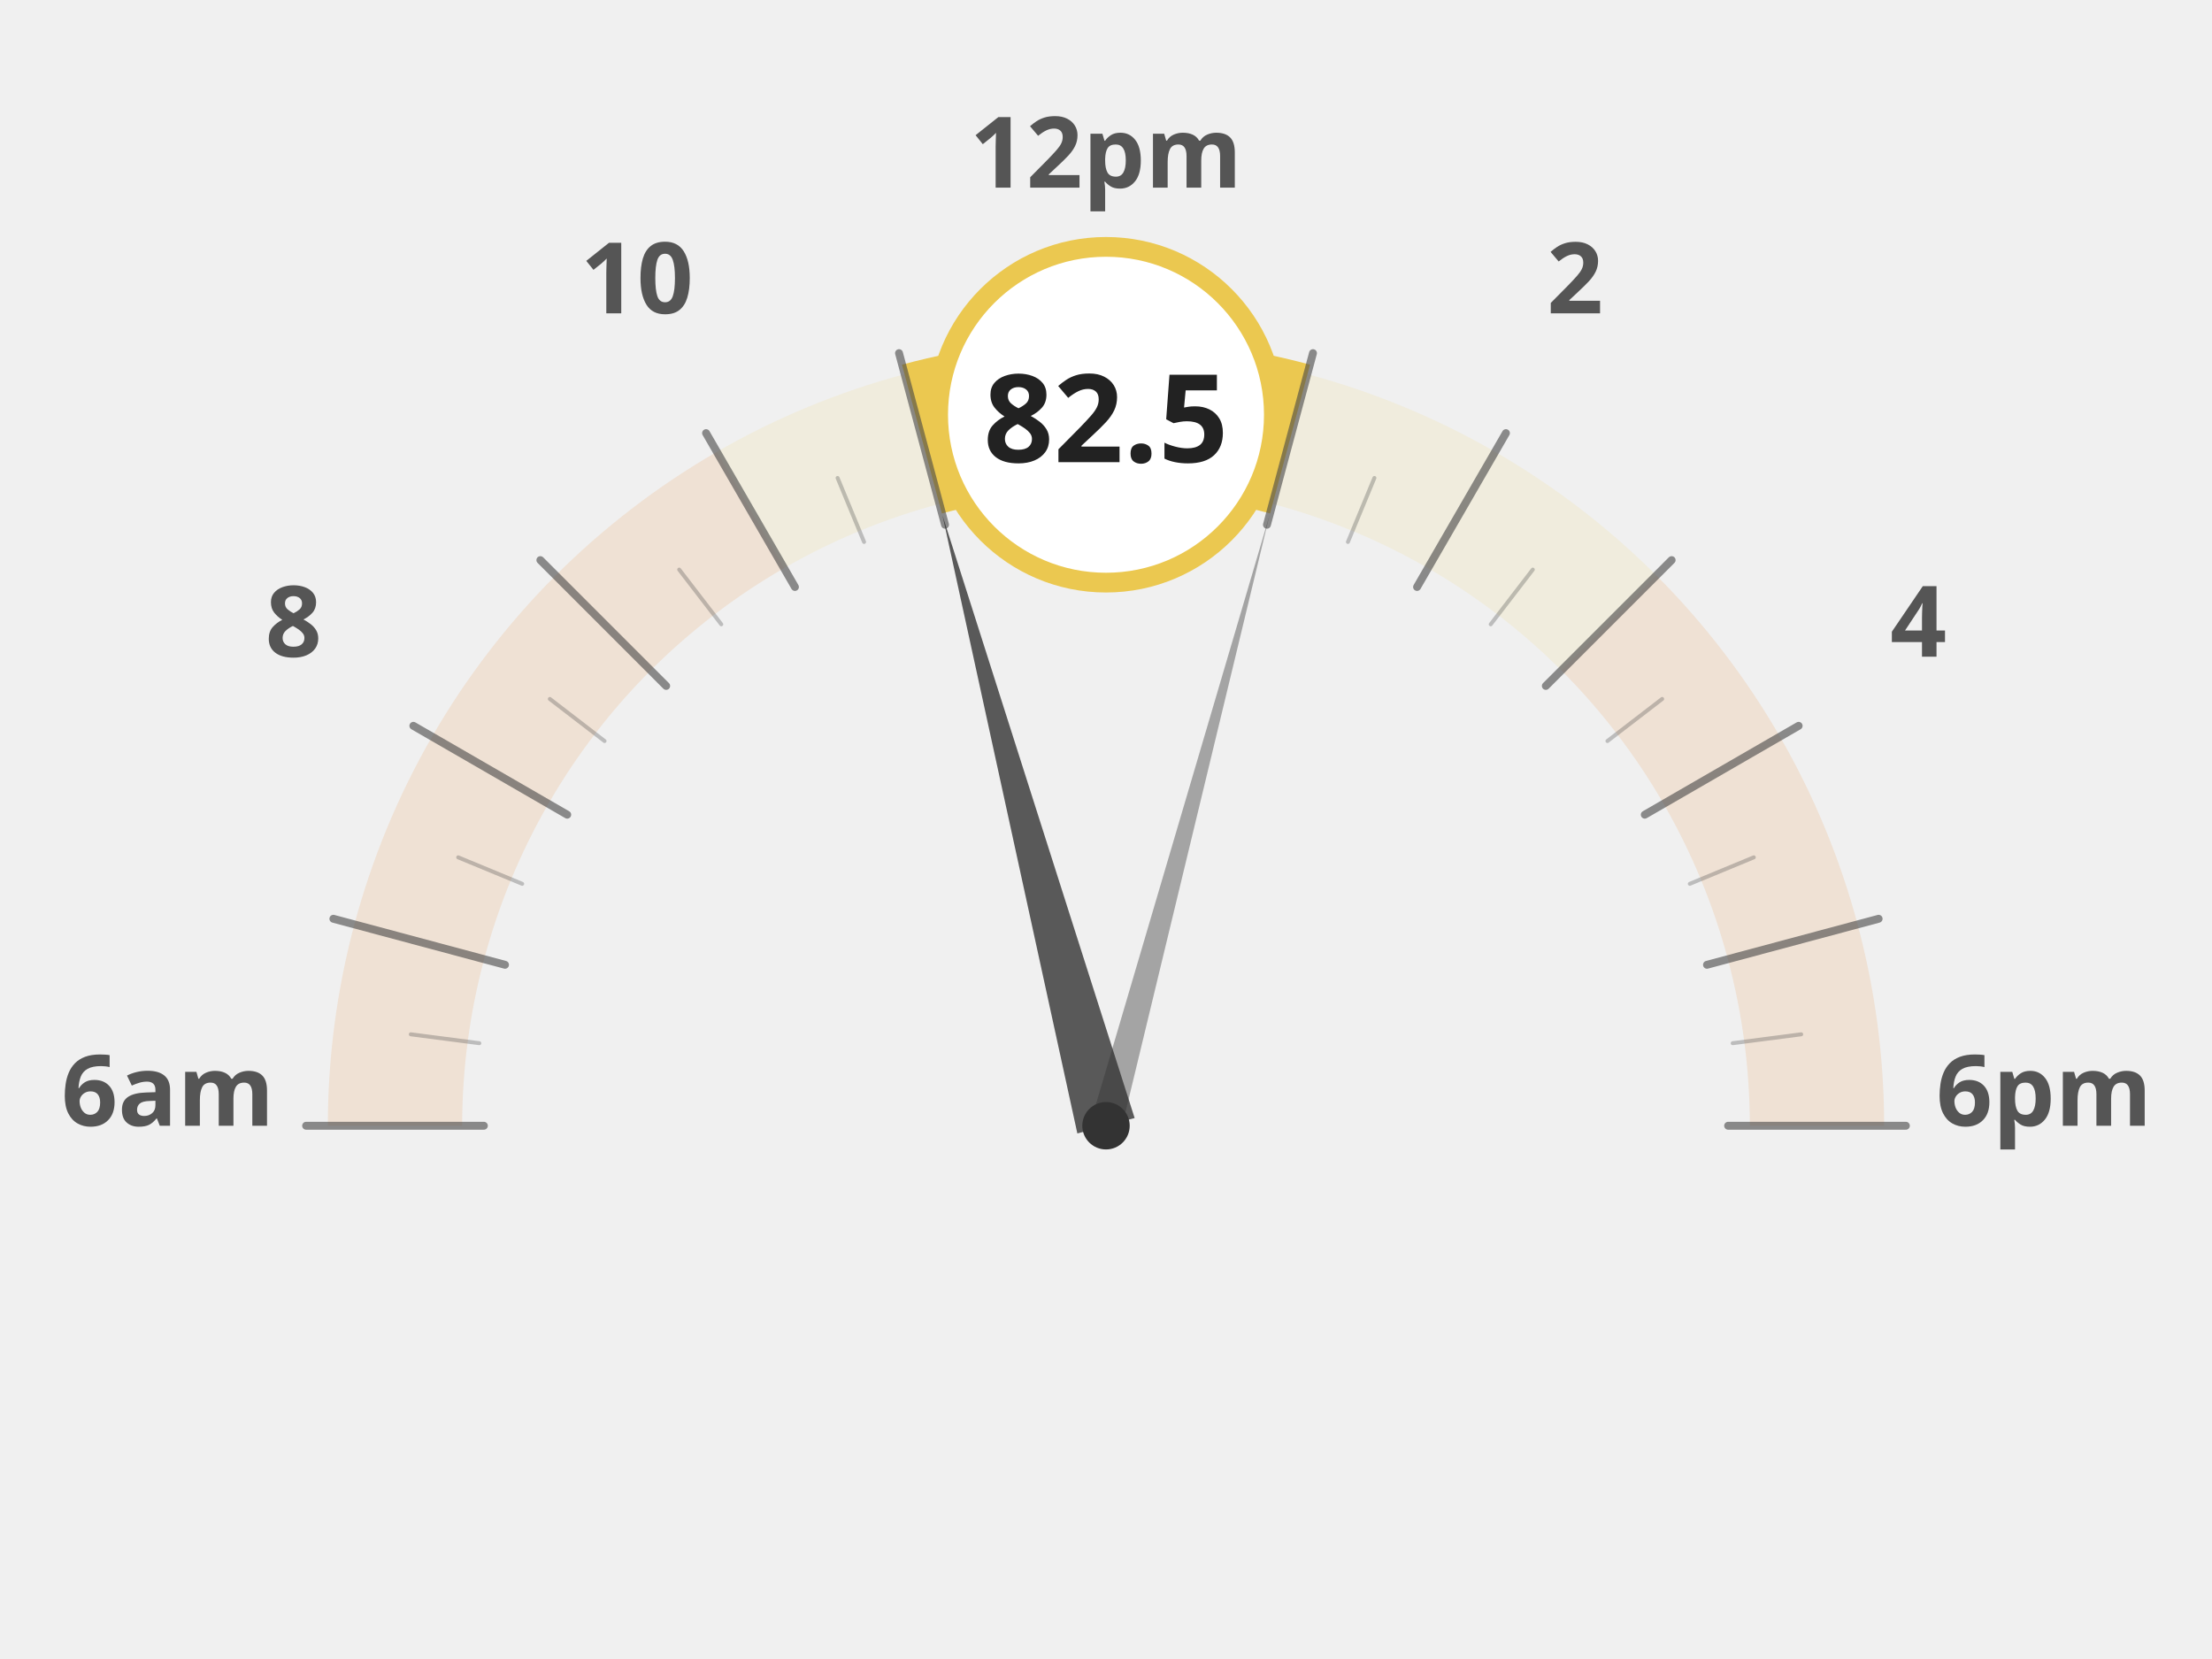
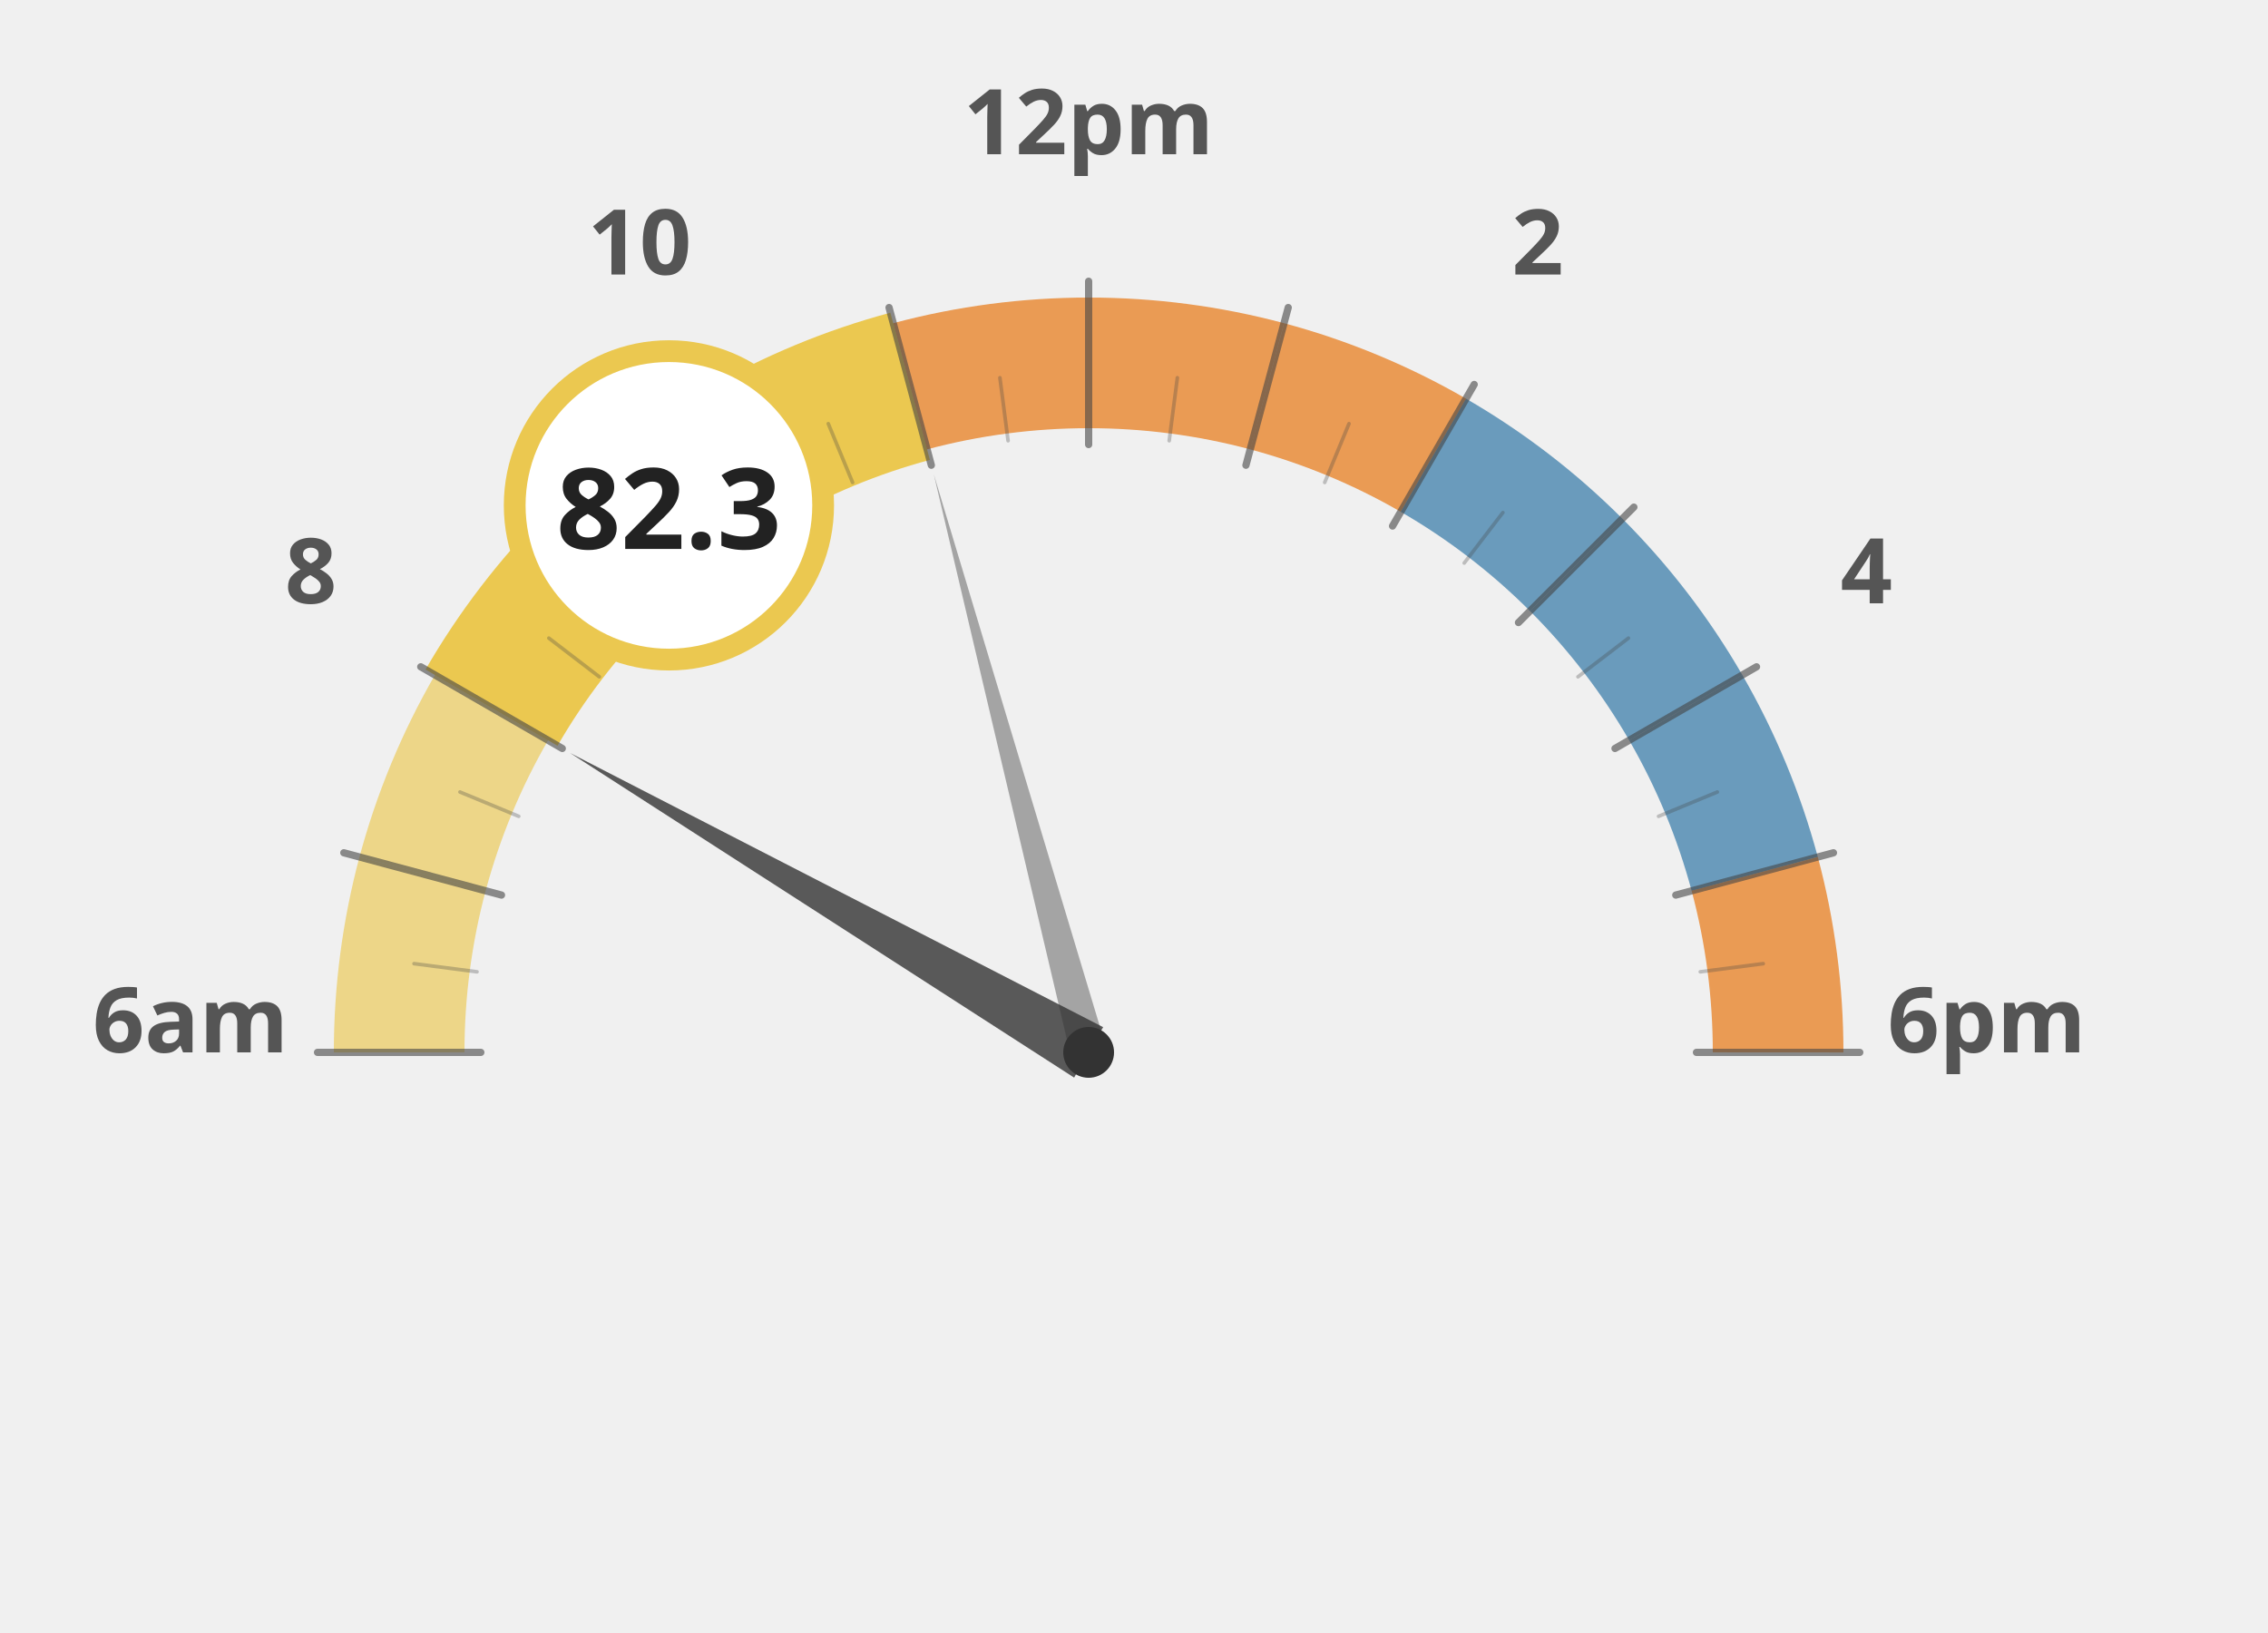
- <svg xmlns="http://www.w3.org/2000/svg" width="60mm" height="45mm" viewBox="0 0 1000 840">
-   <g transform="translate(0, 120)">
-     <path d="M 140.0 450.0 A 360 360 0 0 1 152.3 356.8" fill="none" stroke="#e66e00" stroke-width="68" stroke-opacity="0.12" />
-     <path d="M 152.3 356.8 A 360 360 0 0 1 188.2 270.0" fill="none" stroke="#e66e00" stroke-width="68" stroke-opacity="0.12" />
-     <path d="M 188.2 270.0 A 360 360 0 0 1 245.4 195.4" fill="none" stroke="#e66e00" stroke-width="68" stroke-opacity="0.12" />
-     <path d="M 245.4 195.4 A 360 360 0 0 1 320.0 138.2" fill="none" stroke="#e66e00" stroke-width="68" stroke-opacity="0.12" />
-     <path d="M 320.0 138.2 A 360 360 0 0 1 406.8 102.3" fill="none" stroke="#ebc850" stroke-width="68" stroke-opacity="0.12" />
-     <path d="M 406.8 102.3 A 360 360 0 0 1 500.0 90.0" fill="none" stroke="#ebc850" stroke-width="68" stroke-opacity="0.12" />
-     <path d="M 500.0 90.0 A 360 360 0 0 1 593.2 102.3" fill="none" stroke="#ebc850" stroke-width="68" stroke-opacity="0.12" />
-     <path d="M 593.2 102.3 A 360 360 0 0 1 680.0 138.2" fill="none" stroke="#ebc850" stroke-width="68" stroke-opacity="0.12" />
-     <path d="M 680.0 138.2 A 360 360 0 0 1 754.6 195.4" fill="none" stroke="#ebc850" stroke-width="68" stroke-opacity="0.12" />
-     <path d="M 754.6 195.4 A 360 360 0 0 1 811.8 270.0" fill="none" stroke="#e66e00" stroke-width="68" stroke-opacity="0.12" />
-     <path d="M 811.8 270.0 A 360 360 0 0 1 847.7 356.8" fill="none" stroke="#e66e00" stroke-width="68" stroke-opacity="0.12" />
-     <path d="M 847.7 356.8 A 360 360 0 0 1 860.0 450.0" fill="none" stroke="#e66e00" stroke-width="68" stroke-opacity="0.12" />
-     <text x="25.0" y="450" text-anchor="middle" font-family="Montserrat, sans-serif" font-size="50" font-weight="900" fill="#555">6am</text>
-     <text x="88.638" y="212.5" text-anchor="middle" font-family="Montserrat, sans-serif" font-size="50" font-weight="900" fill="#555">8</text>
-     <text x="262.5" y="38.638" text-anchor="middle" font-family="Montserrat, sans-serif" font-size="50" font-weight="900" fill="#555">10</text>
-     <text x="500" y="-25.0" text-anchor="middle" font-family="Montserrat, sans-serif" font-size="50" font-weight="900" fill="#555">12pm</text>
-     <text x="737.5" y="38.638" text-anchor="middle" font-family="Montserrat, sans-serif" font-size="50" font-weight="900" fill="#555">2</text>
-     <text x="911.362" y="212.5" text-anchor="middle" font-family="Montserrat, sans-serif" font-size="50" font-weight="900" fill="#555">4</text>
-     <text x="975.0" y="450.0" text-anchor="middle" font-family="Montserrat, sans-serif" font-size="50" font-weight="900" fill="#555">6pm</text>
-     <path d="M 406.8 102.3 A 360 360 0 0 1 500.0 90.0" fill="none" stroke="#ebc850" stroke-width="78" stroke-linecap="butt" />
-     <path d="M 500.0 90.0 A 360 360 0 0 1 593.2 102.3" fill="none" stroke="#ebc850" stroke-width="78" stroke-linecap="butt" />
-     <line x1="185.0" y1="450.0" x2="95.0" y2="450.0" stroke="#444" stroke-width="4" stroke-linecap="round" opacity="0.6" />
-     <line x1="182.7" y1="408.2" x2="148.0" y2="403.7" stroke="#444" stroke-width="2" stroke-linecap="round" opacity="0.3" />
-     <line x1="195.7" y1="368.5" x2="108.8" y2="345.2" stroke="#444" stroke-width="4" stroke-linecap="round" opacity="0.6" />
-     <line x1="204.4" y1="327.5" x2="172.0" y2="314.1" stroke="#444" stroke-width="2" stroke-linecap="round" opacity="0.3" />
-     <line x1="227.2" y1="292.5" x2="149.3" y2="247.5" stroke="#444" stroke-width="4" stroke-linecap="round" opacity="0.6" />
-     <line x1="246.1" y1="255.2" x2="218.4" y2="233.9" stroke="#444" stroke-width="2" stroke-linecap="round" opacity="0.3" />
-     <line x1="277.3" y1="227.3" x2="213.6" y2="163.6" stroke="#444" stroke-width="4" stroke-linecap="round" opacity="0.6" />
-     <line x1="305.2" y1="196.1" x2="283.9" y2="168.4" stroke="#444" stroke-width="2" stroke-linecap="round" opacity="0.3" />
-     <line x1="342.5" y1="177.2" x2="297.5" y2="99.3" stroke="#444" stroke-width="4" stroke-linecap="round" opacity="0.6" />
-     <line x1="377.5" y1="154.4" x2="364.1" y2="122.0" stroke="#444" stroke-width="2" stroke-linecap="round" opacity="0.3" />
-     <line x1="418.5" y1="145.7" x2="395.2" y2="58.8" stroke="#444" stroke-width="4" stroke-linecap="round" opacity="0.6" />
-     <line x1="458.2" y1="132.7" x2="453.7" y2="98.0" stroke="#444" stroke-width="2" stroke-linecap="round" opacity="0.3" />
-     <line x1="500.0" y1="135.0" x2="500.0" y2="45.0" stroke="#444" stroke-width="4" stroke-linecap="round" opacity="0.6" />
-     <line x1="541.8" y1="132.7" x2="546.3" y2="98.0" stroke="#444" stroke-width="2" stroke-linecap="round" opacity="0.3" />
-     <line x1="581.5" y1="145.7" x2="604.8" y2="58.8" stroke="#444" stroke-width="4" stroke-linecap="round" opacity="0.6" />
-     <line x1="622.5" y1="154.4" x2="635.9" y2="122.0" stroke="#444" stroke-width="2" stroke-linecap="round" opacity="0.3" />
-     <line x1="657.5" y1="177.2" x2="702.5" y2="99.3" stroke="#444" stroke-width="4" stroke-linecap="round" opacity="0.6" />
-     <line x1="694.8" y1="196.1" x2="716.1" y2="168.4" stroke="#444" stroke-width="2" stroke-linecap="round" opacity="0.3" />
-     <line x1="722.7" y1="227.3" x2="786.4" y2="163.6" stroke="#444" stroke-width="4" stroke-linecap="round" opacity="0.6" />
-     <line x1="753.9" y1="255.2" x2="781.6" y2="233.9" stroke="#444" stroke-width="2" stroke-linecap="round" opacity="0.3" />
-     <line x1="772.8" y1="292.5" x2="850.7" y2="247.5" stroke="#444" stroke-width="4" stroke-linecap="round" opacity="0.6" />
-     <line x1="795.6" y1="327.5" x2="828.0" y2="314.1" stroke="#444" stroke-width="2" stroke-linecap="round" opacity="0.3" />
-     <line x1="804.3" y1="368.5" x2="891.2" y2="345.2" stroke="#444" stroke-width="4" stroke-linecap="round" opacity="0.6" />
-     <line x1="817.3" y1="408.2" x2="852.0" y2="403.7" stroke="#444" stroke-width="2" stroke-linecap="round" opacity="0.3" />
-     <line x1="815.0" y1="450.0" x2="905.0" y2="450.0" stroke="#444" stroke-width="4" stroke-linecap="round" opacity="0.6" />
-     <polygon points="417.2,140.9 485.5,453.9 514.5,446.1" fill="#333" opacity="0.8" />
-     <polygon points="582.8,140.9 492.3,447.9 507.7,452.1" fill="#333" opacity="0.4" />
-     <circle cx="500" cy="450" r="12" fill="#333" />
-     <circle cx="500.0" cy="90.0" r="85" fill="white" stroke="#ebc850" stroke-width="10" />
-     <text x="500.0" y="114.0" text-anchor="middle" font-family="Montserrat, sans-serif" font-size="62" font-weight="800" fill="#222">82.5</text>
+ <svg xmlns="http://www.w3.org/2000/svg" width="100%" height="100%" viewBox="0 0 1250 900">
+   <g transform="translate(100, 100)">
+     <path d="M 120.0 480.0 A 380 380 0 0 1 132.9 381.6" fill="none" stroke="#ebc850" stroke-width="72" stroke-opacity="0.65" />
+     <path d="M 132.9 381.6 A 380 380 0 0 1 170.9 290.0" fill="none" stroke="#ebc850" stroke-width="72" stroke-opacity="0.65" />
+     <path d="M 170.9 290.0 A 380 380 0 0 1 231.3 211.3" fill="none" stroke="#ebc850" stroke-width="72" stroke-opacity="1.0" />
+     <path d="M 231.3 211.3 A 380 380 0 0 1 310.0 150.9" fill="none" stroke="#ebc850" stroke-width="72" stroke-opacity="1.0" />
+     <path d="M 310.0 150.9 A 380 380 0 0 1 401.6 112.9" fill="none" stroke="#ebc850" stroke-width="72" stroke-opacity="1.0" />
+     <path d="M 401.6 112.9 A 380 380 0 0 1 500.0 100.0" fill="none" stroke="#e66e00" stroke-width="72" stroke-opacity="0.65" />
+     <path d="M 500.0 100.0 A 380 380 0 0 1 598.4 112.9" fill="none" stroke="#e66e00" stroke-width="72" stroke-opacity="0.65" />
+     <path d="M 598.4 112.9 A 380 380 0 0 1 690.0 150.9" fill="none" stroke="#e66e00" stroke-width="72" stroke-opacity="0.65" />
+     <path d="M 690.0 150.9 A 380 380 0 0 1 768.7 211.3" fill="none" stroke="#236ea0" stroke-width="72" stroke-opacity="0.65" />
+     <path d="M 768.7 211.3 A 380 380 0 0 1 829.1 290.0" fill="none" stroke="#236ea0" stroke-width="72" stroke-opacity="0.65" />
+     <path d="M 829.1 290.0 A 380 380 0 0 1 867.1 381.6" fill="none" stroke="#236ea0" stroke-width="72" stroke-opacity="0.65" />
+     <path d="M 867.1 381.6 A 380 380 0 0 1 880.0 480.0" fill="none" stroke="#e66e00" stroke-width="72" stroke-opacity="0.65" />
+     <text x="5.0" y="480" text-anchor="middle" font-family="Montserrat, sans-serif" font-size="50" font-weight="900" fill="#555">6am</text>
+     <text x="71.317" y="232.5" text-anchor="middle" font-family="Montserrat, sans-serif" font-size="50" font-weight="900" fill="#555">8</text>
+     <text x="252.5" y="51.317" text-anchor="middle" font-family="Montserrat, sans-serif" font-size="50" font-weight="900" fill="#555">10</text>
+     <text x="500" y="-15.0" text-anchor="middle" font-family="Montserrat, sans-serif" font-size="50" font-weight="900" fill="#555">12pm</text>
+     <text x="747.5" y="51.317" text-anchor="middle" font-family="Montserrat, sans-serif" font-size="50" font-weight="900" fill="#555">2</text>
+     <text x="928.683" y="232.5" text-anchor="middle" font-family="Montserrat, sans-serif" font-size="50" font-weight="900" fill="#555">4</text>
+     <text x="995.0" y="480.0" text-anchor="middle" font-family="Montserrat, sans-serif" font-size="50" font-weight="900" fill="#555">6pm</text>
+     <path d="M 170.9 290.0 A 380 380 0 0 1 231.3 211.3" fill="none" stroke="#ebc850" stroke-width="84" stroke-linecap="butt" />
+     <path d="M 231.3 211.3 A 380 380 0 0 1 310.0 150.9" fill="none" stroke="#ebc850" stroke-width="84" stroke-linecap="butt" />
+     <path d="M 310.0 150.9 A 380 380 0 0 1 401.6 112.9" fill="none" stroke="#ebc850" stroke-width="84" stroke-linecap="butt" />
+     <line x1="165.0" y1="480.0" x2="75.0" y2="480.0" stroke="#444" stroke-width="4" stroke-linecap="round" opacity="0.6" />
+     <line x1="162.9" y1="435.6" x2="128.2" y2="431.1" stroke="#444" stroke-width="2" stroke-linecap="round" opacity="0.3" />
+     <line x1="176.4" y1="393.3" x2="89.5" y2="370.0" stroke="#444" stroke-width="4" stroke-linecap="round" opacity="0.6" />
+     <line x1="185.9" y1="349.9" x2="153.5" y2="336.5" stroke="#444" stroke-width="2" stroke-linecap="round" opacity="0.3" />
+     <line x1="209.9" y1="312.5" x2="131.9" y2="267.5" stroke="#444" stroke-width="4" stroke-linecap="round" opacity="0.6" />
+     <line x1="230.3" y1="273.0" x2="202.5" y2="251.7" stroke="#444" stroke-width="2" stroke-linecap="round" opacity="0.3" />
+     <line x1="263.1" y1="243.1" x2="199.5" y2="179.5" stroke="#444" stroke-width="4" stroke-linecap="round" opacity="0.6" />
+     <line x1="293.0" y1="210.3" x2="271.7" y2="182.5" stroke="#444" stroke-width="2" stroke-linecap="round" opacity="0.3" />
+     <line x1="332.5" y1="189.9" x2="287.5" y2="111.9" stroke="#444" stroke-width="4" stroke-linecap="round" opacity="0.6" />
+     <line x1="369.9" y1="165.9" x2="356.5" y2="133.5" stroke="#444" stroke-width="2" stroke-linecap="round" opacity="0.3" />
+     <line x1="413.3" y1="156.4" x2="390.0" y2="69.5" stroke="#444" stroke-width="4" stroke-linecap="round" opacity="0.6" />
+     <line x1="455.6" y1="142.9" x2="451.1" y2="108.2" stroke="#444" stroke-width="2" stroke-linecap="round" opacity="0.3" />
+     <line x1="500.0" y1="145.0" x2="500.0" y2="55.0" stroke="#444" stroke-width="4" stroke-linecap="round" opacity="0.6" />
+     <line x1="544.4" y1="142.9" x2="548.9" y2="108.2" stroke="#444" stroke-width="2" stroke-linecap="round" opacity="0.3" />
+     <line x1="586.7" y1="156.4" x2="610.0" y2="69.5" stroke="#444" stroke-width="4" stroke-linecap="round" opacity="0.6" />
+     <line x1="630.1" y1="165.9" x2="643.5" y2="133.5" stroke="#444" stroke-width="2" stroke-linecap="round" opacity="0.3" />
+     <line x1="667.5" y1="189.9" x2="712.5" y2="111.9" stroke="#444" stroke-width="4" stroke-linecap="round" opacity="0.6" />
+     <line x1="707.0" y1="210.3" x2="728.3" y2="182.5" stroke="#444" stroke-width="2" stroke-linecap="round" opacity="0.3" />
+     <line x1="736.9" y1="243.1" x2="800.5" y2="179.5" stroke="#444" stroke-width="4" stroke-linecap="round" opacity="0.6" />
+     <line x1="769.7" y1="273.0" x2="797.5" y2="251.7" stroke="#444" stroke-width="2" stroke-linecap="round" opacity="0.3" />
+     <line x1="790.1" y1="312.5" x2="868.1" y2="267.5" stroke="#444" stroke-width="4" stroke-linecap="round" opacity="0.6" />
+     <line x1="814.1" y1="349.9" x2="846.5" y2="336.5" stroke="#444" stroke-width="2" stroke-linecap="round" opacity="0.3" />
+     <line x1="823.6" y1="393.3" x2="910.5" y2="370.0" stroke="#444" stroke-width="4" stroke-linecap="round" opacity="0.6" />
+     <line x1="837.1" y1="435.6" x2="871.8" y2="431.1" stroke="#444" stroke-width="2" stroke-linecap="round" opacity="0.3" />
+     <line x1="835.0" y1="480.0" x2="925.0" y2="480.0" stroke="#444" stroke-width="4" stroke-linecap="round" opacity="0.6" />
+     <polygon points="214.2,315.0 492.0,493.9 508.0,466.1" fill="#333" opacity="0.8" />
+     <polygon points="414.6,161.2 490.3,482.6 509.7,477.4" fill="#333" opacity="0.4" />
+     <circle cx="500" cy="480" r="14" fill="#333" />
+     <circle cx="268.671" cy="178.526" r="85" fill="white" stroke="#ebc850" stroke-width="12" />
+     <text x="268.671" y="202.526" text-anchor="middle" font-family="Montserrat, sans-serif" font-size="62" font-weight="800" fill="#222">82.3</text>
  </g>
</svg>
